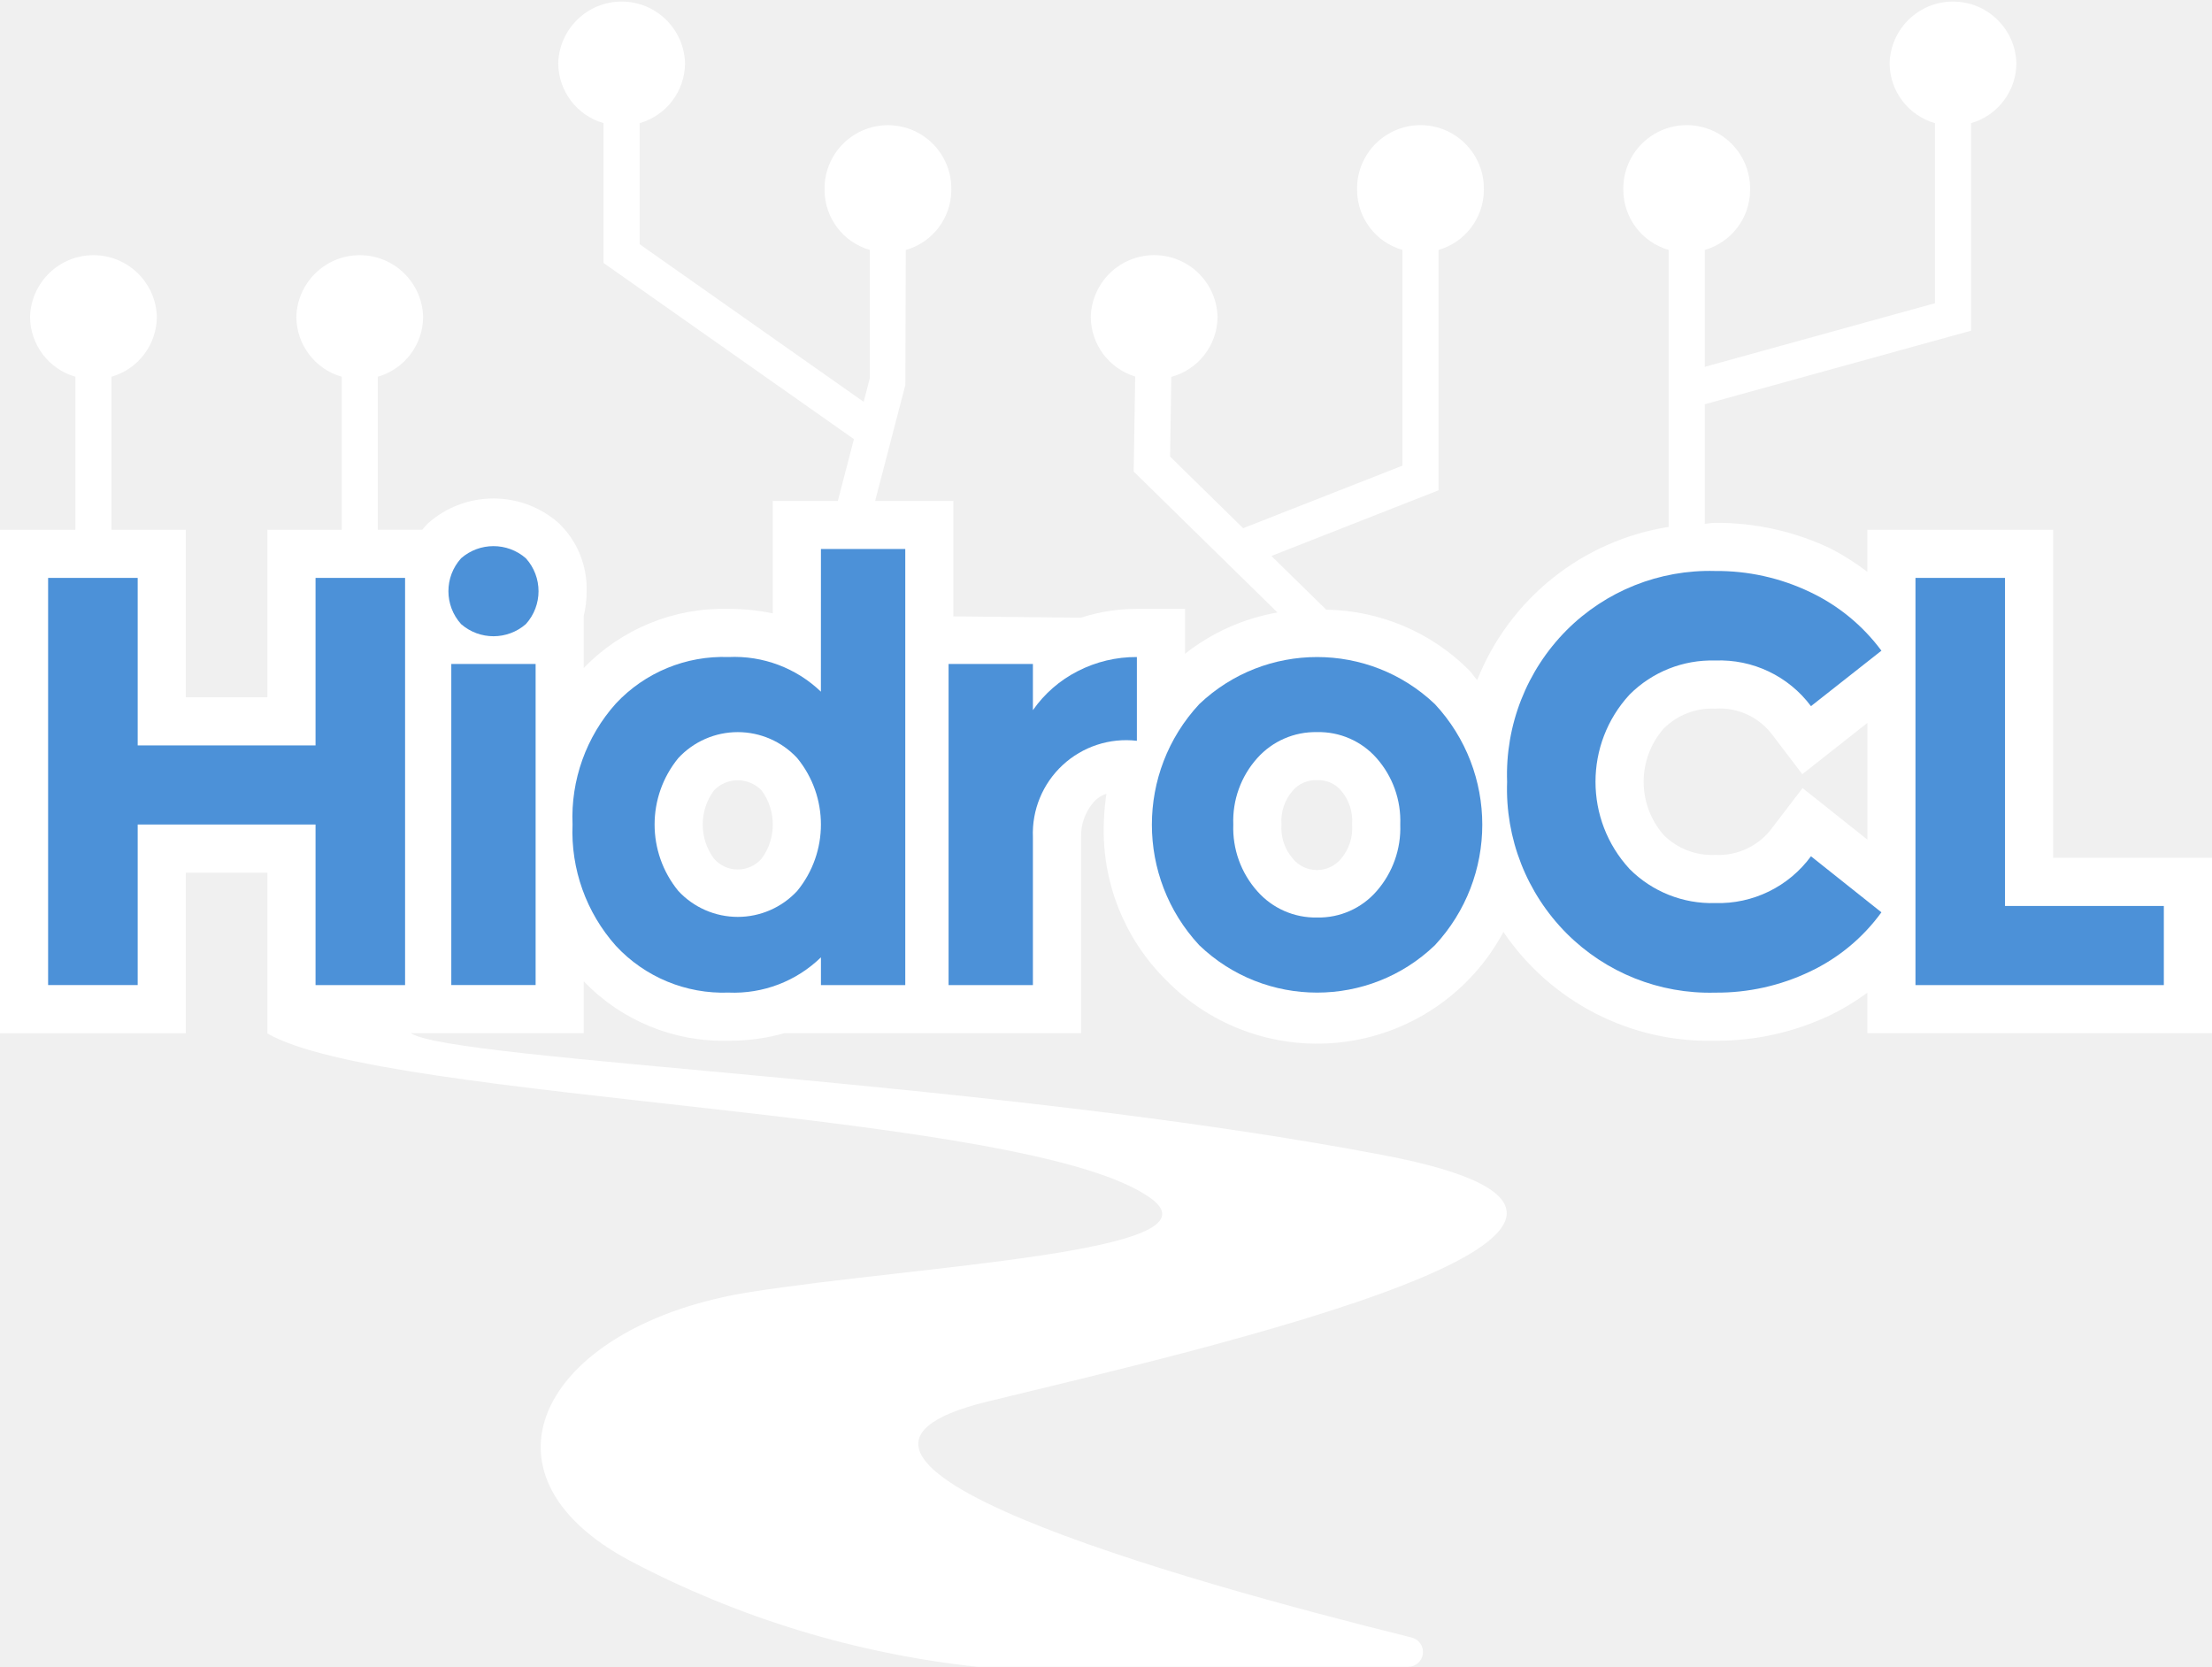
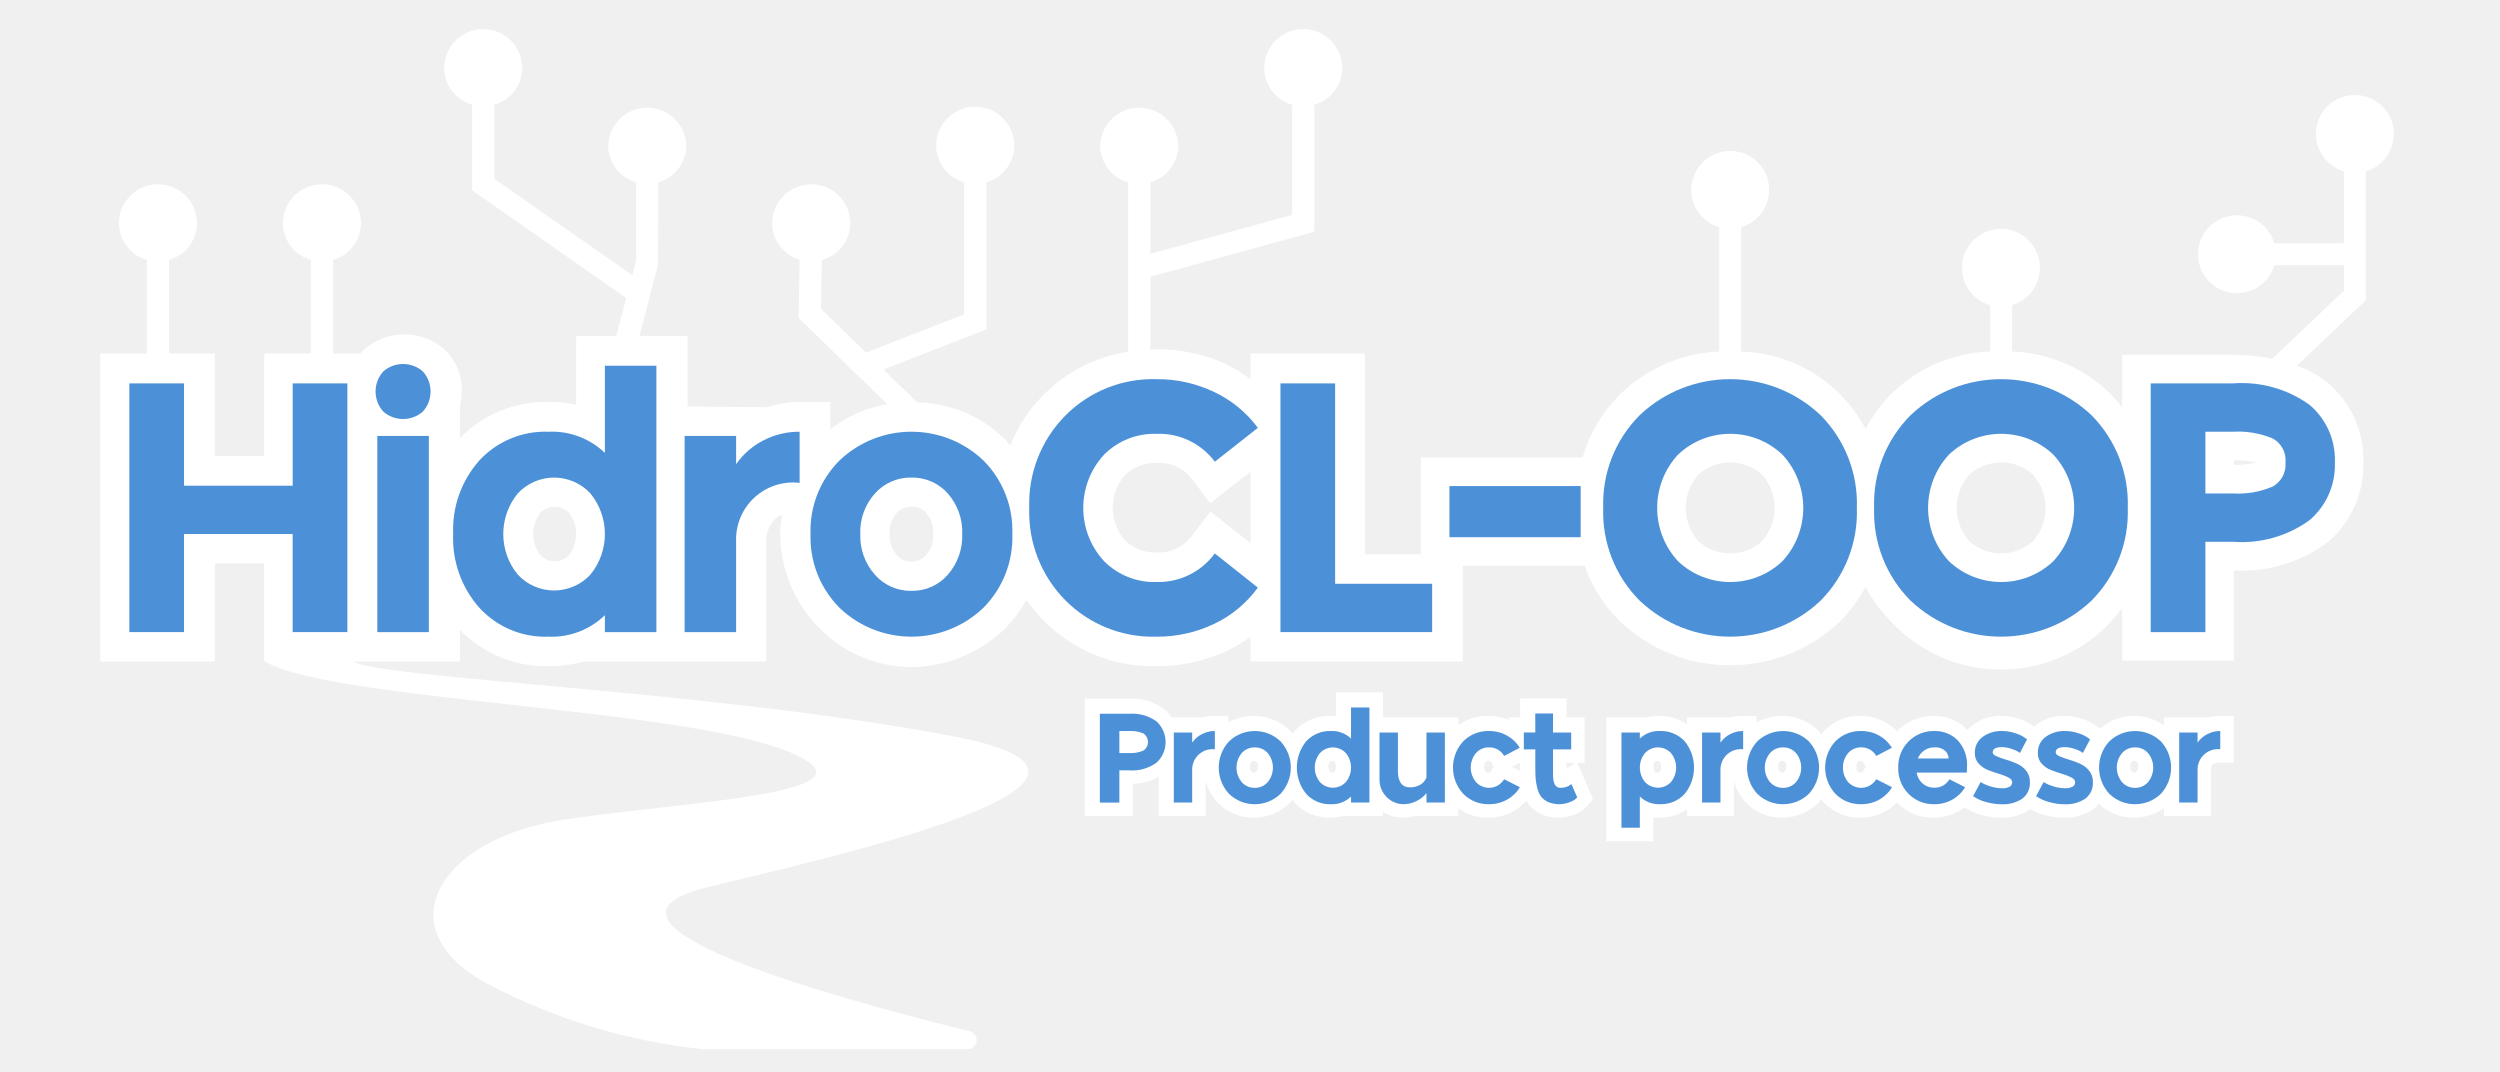
- <svg xmlns="http://www.w3.org/2000/svg" id="Capa_2" data-name="Capa 2" viewBox="0 0 54.036 40.717">
+ <svg xmlns="http://www.w3.org/2000/svg" viewBox="0 0 99.213 42.52">
  <defs>
    <style>.cls-1{fill:#fff;}.cls-2{fill:#4c91d8;}</style>
  </defs>
-   <path class="cls-1" d="M51.484,28.943V20.929H46.945v1.029a6.001,6.001,0,0,0-.888-.566,6.452,6.452,0,0,0-2.833-.632c-.087,0-.165.019-.25.022V17.863l6.505-1.797V10.996a1.529,1.529,0,0,0,1.107-1.46,1.549,1.549,0,0,0-3.097,0,1.529,1.529,0,0,0,1.108,1.46v4.399l-5.623,1.554V14.093a1.53,1.53,0,0,0,1.107-1.46,1.549,1.549,0,1,0-3.097,0,1.53,1.53,0,0,0,1.108,1.46v6.766a6.053,6.053,0,0,0-4.678,3.742c-.072-.081-.127-.171-.204-.248a5.038,5.038,0,0,0-3.484-1.472L32.387,21.569l4.083-1.604V14.093a1.53,1.53,0,0,0,1.107-1.46,1.549,1.549,0,1,0-3.097,0,1.53,1.53,0,0,0,1.108,1.46v5.27l-3.891,1.528-1.785-1.75.03-1.947a1.528,1.528,0,0,0,1.13-1.464,1.549,1.549,0,0,0-3.097,0A1.531,1.531,0,0,0,29.06,17.186l-.037,2.321,3.513,3.443a5.021,5.021,0,0,0-2.259,1.009V22.862H29.101a4.348,4.348,0,0,0-1.364.215l-3.119-.032V20.224H22.707l.738-2.832.01-3.297a1.529,1.529,0,0,0,1.113-1.461,1.549,1.549,0,1,0-3.097,0,1.53,1.53,0,0,0,1.107,1.46v3.13l-.151.58-5.472-3.85V10.996a1.53,1.53,0,0,0,1.108-1.46,1.549,1.549,0,0,0-3.097,0,1.529,1.529,0,0,0,1.107,1.46V14.412l6.116,4.303-.393,1.509H20.207v2.748a5.148,5.148,0,0,0-1.082-.11,4.736,4.736,0,0,0-3.537,1.445V23.037a2.525,2.525,0,0,0,.071-.608,2.216,2.216,0,0,0-.676-1.657,2.41,2.41,0,0,0-3.202.002c-.045.043-.091.102-.137.154h-1.086V17.191a1.53,1.53,0,0,0,1.107-1.46,1.549,1.549,0,0,0-3.097,0,1.53,1.53,0,0,0,1.108,1.46V20.929H7.861V25.021H5.868V20.929H4.052V17.191a1.53,1.53,0,0,0,1.108-1.46,1.549,1.549,0,0,0-3.097,0A1.53,1.53,0,0,0,3.17,17.191v3.739H1.329V33.228H5.868V29.305H7.861v3.922H7.852c2.846,1.688,18.712,1.864,21.615,4.052,1.722,1.297-5.742,1.629-9.817,2.272-4.966.784-7.039,4.394-2.906,6.577A23.557,23.557,0,0,0,25.191,48.703c.013.001.027.002.041.002H35.724a.363.363,0,0,0,.092-.715c-5.75-1.424-16.127-4.359-10.368-5.764,5.203-1.269,18.668-4.309,9.66-6.023-9.655-1.837-22.696-2.295-23.743-2.976h4.224V31.96A4.724,4.724,0,0,0,19.125,33.411a4.881,4.881,0,0,0,1.362-.184h7.25V28.441a1.267,1.267,0,0,1,.326-.88.73.73,0,0,1,.294-.184,6.075,6.075,0,0,0-.065.752,5.141,5.141,0,0,0,1.502,3.78A5.16,5.16,0,0,0,38.055,30.754a6.062,6.062,0,0,0,5.17,2.657,6.441,6.441,0,0,0,2.83-.632,5.933,5.933,0,0,0,.89-.54v.988h8.419V28.943Zm-31.549.017a.771.771,0,0,1-1.169-.001,1.405,1.405,0,0,1,.001-1.66.805.805,0,0,1,1.168,0,1.404,1.404,0,0,1,0,1.662Zm14.148.011a.762.762,0,0,1-1.171-.007,1.137,1.137,0,0,1-.278-.836,1.118,1.118,0,0,1,.274-.826.733.733,0,0,1,.596-.255.713.713,0,0,1,.583.251,1.131,1.131,0,0,1,.272.83A1.154,1.154,0,0,1,34.083,28.972Zm12.863-.473-1.583-1.259-.728.952a1.628,1.628,0,0,1-1.409.681,1.666,1.666,0,0,1-1.257-.488,1.973,1.973,0,0,1-.001-2.597,1.671,1.671,0,0,1,1.258-.489,1.61,1.61,0,0,1,1.407.651l.723.951,1.59-1.252Z" transform="translate(-1.3286 -7.98794)" />
-   <path class="cls-2" d="M2.504,22.105H4.692v4.092h4.345V22.105h2.187v9.947H9.037V28.129h-4.345v3.922H2.504Z" transform="translate(-1.3286 -7.98794)" />
-   <path class="cls-2" d="M12.593,21.625a1.203,1.203,0,0,1,1.581,0,1.198,1.198,0,0,1,0,1.609,1.203,1.203,0,0,1-1.581,0,1.198,1.198,0,0,1,0-1.609Zm-.24,2.582h2.06v7.844h-2.06Z" transform="translate(-1.3286 -7.98794)" />
-   <path class="cls-2" d="M21.383,21.399h2.06V32.052h-2.06V31.374a3.052,3.052,0,0,1-2.257.861A3.578,3.578,0,0,1,16.374,31.093a4.192,4.192,0,0,1-1.059-2.964,4.165,4.165,0,0,1,1.059-2.956A3.589,3.589,0,0,1,19.125,24.038a3.05,3.05,0,0,1,2.257.846Zm-.579,5.108a1.98,1.98,0,0,0-2.906,0,2.563,2.563,0,0,0,0,3.244,1.98,1.98,0,0,0,2.906,0,2.563,2.563,0,0,0,0-3.244Z" transform="translate(-1.3286 -7.98794)" />
-   <path class="cls-2" d="M29.101,24.038v2.046a2.279,2.279,0,0,0-2.54,2.357v3.611h-2.06V24.207h2.06V25.336a2.982,2.982,0,0,1,1.093-.952A3.112,3.112,0,0,1,29.101,24.038Z" transform="translate(-1.3286 -7.98794)" />
-   <path class="cls-2" d="M30.625,25.188a4.177,4.177,0,0,1,5.756,0,4.325,4.325,0,0,1,0,5.89,4.157,4.157,0,0,1-5.756,0,4.325,4.325,0,0,1,0-5.89Zm4.331,1.319a1.88,1.88,0,0,0-1.453-.635,1.904,1.904,0,0,0-1.461.635,2.298,2.298,0,0,0-.586,1.622,2.322,2.322,0,0,0,.586,1.629,1.895,1.895,0,0,0,1.461.643,1.872,1.872,0,0,0,1.453-.643,2.338,2.338,0,0,0,.579-1.629A2.315,2.315,0,0,0,34.956,26.507Z" transform="translate(-1.3286 -7.98794)" />
-   <path class="cls-2" d="M43.225,21.936a5.258,5.258,0,0,1,2.321.515,4.635,4.635,0,0,1,1.743,1.432l-1.721,1.355a2.779,2.779,0,0,0-2.342-1.115,2.836,2.836,0,0,0-2.089.832,3.142,3.142,0,0,0,0,4.261,2.832,2.832,0,0,0,2.089.832,2.798,2.798,0,0,0,2.342-1.143l1.721,1.369a4.564,4.564,0,0,1-1.743,1.446,5.259,5.259,0,0,1-2.321.516,4.932,4.932,0,0,1-3.626-1.447,4.998,4.998,0,0,1-1.454-3.703,5.002,5.002,0,0,1,1.454-3.704A4.934,4.934,0,0,1,43.225,21.936Z" transform="translate(-1.3286 -7.98794)" />
-   <path class="cls-2" d="M48.121,22.105h2.187v8.014h3.88v1.933H48.121Z" transform="translate(-1.3286 -7.98794)" />
+   <g id="Capa_6" data-name="Capa 6">
+     <path class="cls-1" d="M54.167,21.995V14.029H49.625v1.022a6.009,6.009,0,0,0-.888-.562,6.491,6.491,0,0,0-2.834-.628c-.087,0-.165.019-.25.022V10.982l6.508-1.786V4.156a1.522,1.522,0,0,0,1.108-1.451,1.549,1.549,0,0,0-3.099,0A1.522,1.522,0,0,0,51.279,4.156V8.528l-5.626,1.544V7.235A1.522,1.522,0,0,0,46.76,5.784a1.55,1.55,0,0,0-3.099,0,1.522,1.522,0,0,0,1.109,1.451v6.725a5.981,5.981,0,0,0-3.325,1.678,5.886,5.886,0,0,0-1.356,2.042c-.072-.08-.127-.17-.205-.246A5.057,5.057,0,0,0,36.4,15.97l-1.34-1.305,4.085-1.594V7.235A1.522,1.522,0,0,0,40.252,5.784a1.549,1.549,0,0,0-3.099,0A1.522,1.522,0,0,0,38.262,7.235v5.239l-3.893,1.519L32.583,12.253l.03-1.935a1.521,1.521,0,0,0,1.13-1.455,1.549,1.549,0,0,0-3.099,0,1.523,1.523,0,0,0,1.086,1.446L31.694,12.616l3.515,3.422a5.039,5.039,0,0,0-2.26,1.003V15.95H31.772a4.377,4.377,0,0,0-1.365.214L27.287,16.132V13.328H25.374l.738-2.815.01-3.277A1.522,1.522,0,0,0,27.235,5.784a1.55,1.55,0,0,0-3.099,0,1.522,1.522,0,0,0,1.108,1.451V10.346l-.151.576L19.618,7.096V4.156a1.522,1.522,0,0,0,1.109-1.451,1.549,1.549,0,0,0-3.099,0A1.522,1.522,0,0,0,18.736,4.156V7.551l6.119,4.277-.394,1.5H22.873v2.732a5.183,5.183,0,0,0-1.082-.109,4.754,4.754,0,0,0-3.538,1.436V16.124a2.494,2.494,0,0,0,.071-.604,2.196,2.196,0,0,0-.677-1.647,2.423,2.423,0,0,0-3.204.002c-.045.043-.091.101-.137.153H13.219V10.313a1.522,1.522,0,0,0,1.108-1.451,1.549,1.549,0,0,0-3.099,0,1.522,1.522,0,0,0,1.109,1.451V14.029H10.521v4.067H8.526V14.029H6.71V10.313A1.522,1.522,0,0,0,7.819,8.862a1.549,1.549,0,0,0-3.099,0,1.522,1.522,0,0,0,1.108,1.451V14.029H3.985V26.253H8.526V22.354H10.521v3.899H10.512c2.847,1.678,18.722,1.852,21.627,4.027,1.722,1.29-5.745,1.619-9.822,2.258-4.969.779-7.043,4.367-2.908,6.537a23.684,23.684,0,0,0,8.451,2.559c.013.001.027.002.041.002H38.398a.361.361,0,0,0,.092-.711C32.737,39.511,22.354,36.594,28.117,35.197c5.206-1.262,18.678-4.282,9.665-5.986C28.122,27.384,15.074,26.93,14.026,26.253h4.227v-1.26a4.742,4.742,0,0,0,3.538,1.443,4.913,4.913,0,0,0,1.363-.183h7.254V21.495a1.255,1.255,0,0,1,.326-.874.731.731,0,0,1,.294-.183,6,6,0,0,0-.065.748,5.257,5.257,0,0,0,8.925,3.758,4.99,4.99,0,0,0,.843-1.149,6.067,6.067,0,0,0,5.173,2.641,6.48,6.48,0,0,0,2.832-.628,5.944,5.944,0,0,0,.89-.537v.982h8.423V21.995Zm-31.566.017a.775.775,0,0,1-1.17-.001,1.389,1.389,0,0,1,.001-1.65.809.809,0,0,1,1.168,0,1.388,1.388,0,0,1,0,1.651Zm14.155.011a.765.765,0,0,1-1.172-.007,1.126,1.126,0,0,1-.278-.831,1.107,1.107,0,0,1,.275-.821.736.736,0,0,1,.596-.254.715.715,0,0,1,.584.249,1.12,1.12,0,0,1,.272.825A1.142,1.142,0,0,1,36.756,22.023Zm12.87-.47L48.041,20.301l-.728.946a1.632,1.632,0,0,1-1.41.677,1.673,1.673,0,0,1-1.258-.485,1.951,1.951,0,0,1-.001-2.581,1.678,1.678,0,0,1,1.259-.486,1.615,1.615,0,0,1,1.407.647l.724.946,1.591-1.244Z" />
+     <path class="cls-1" d="M95.001,5.324a1.546,1.546,0,1,0-1.981,1.476V9.655H90.258a1.546,1.546,0,1,0,0,.87h2.761v1.014l-2.843,2.697a8.178,8.178,0,0,0-1.564-.156H84.218v2.099a6.009,6.009,0,0,0-.409-.5,5.925,5.925,0,0,0-3.959-1.729V12.109a1.546,1.546,0,1,0-.869.004v1.838A5.786,5.786,0,0,0,74.034,17.02a5.761,5.761,0,0,0-4.937-3.068V9.019a1.546,1.546,0,1,0-.869-0v4.933a5.945,5.945,0,0,0-3.963,1.727,5.832,5.832,0,0,0-1.464,2.477h-6.415v3.878H54.118V14.081h-4.438v1.076a5.963,5.963,0,0,0-.998-.62,6.371,6.371,0,0,0-2.797-.624,6.01,6.01,0,0,0-4.397,1.766,5.844,5.844,0,0,0-1.37,2.146c-.099-.118-.182-.244-.293-.355a5.243,5.243,0,0,0-6.959-.288v-1.183H31.733a4.261,4.261,0,0,0-1.386.227v-.059H27.183V13.381H22.871v2.735a5.025,5.025,0,0,0-1.106-.117A4.664,4.664,0,0,0,18.206,17.487c-.02.022-.033.048-.053.07V16.167h-.009a2.472,2.472,0,0,0,.078-.63,2.168,2.168,0,0,0-.66-1.62,2.325,2.325,0,0,0-3.134.002c-.047.045-.095.106-.143.162H10.481v4.06h-2.044V14.081H3.999V26.219h4.438v-3.892h2.044v3.892h7.672V24.836c.019.021.031.046.05.066a4.653,4.653,0,0,0,3.562,1.498A4.791,4.791,0,0,0,23.11,26.219h7.237V21.501a1.292,1.292,0,0,1,.33-.894.851.851,0,0,1,.428-.238,6.003,6.003,0,0,0-.072.823,5.076,5.076,0,0,0,1.48,3.728,5.088,5.088,0,0,0,8.196-1.236,6.068,6.068,0,0,0,5.177,2.716,6.372,6.372,0,0,0,2.798-.624,5.853,5.853,0,0,0,.997-.622v1.064h8.287V22.453h4.917a5.84,5.84,0,0,0,1.38,2.183,6.354,6.354,0,0,0,8.791-.002,5.901,5.901,0,0,0,.977-1.34,5.903,5.903,0,0,0,.983,1.342,5.954,5.954,0,0,0,9.2-.502v2.085h4.438v-3.584a5.64,5.64,0,0,0,3.743-1.136,4.022,4.022,0,0,0,1.395-3.148,3.998,3.998,0,0,0-1.399-3.145,4.219,4.219,0,0,0-1.241-.696l2.736-2.597V6.8A1.541,1.541,0,0,0,95.001,5.324ZM22.593,22.039a.832.832,0,0,1-1.208,0,1.425,1.425,0,0,1,0-1.692.832.832,0,0,1,1.208,0,1.426,1.426,0,0,1,0,1.692Zm14.177.012a.729.729,0,0,1-.6.262.745.745,0,0,1-.61-.268,1.157,1.157,0,0,1-.285-.852,1.139,1.139,0,0,1,.281-.842.765.765,0,0,1,.614-.264.738.738,0,0,1,.604.26,1.155,1.155,0,0,1,.278.846A1.176,1.176,0,0,1,36.77,22.051Zm11.242-1.694-.702.916a1.647,1.647,0,0,1-1.424.689,1.683,1.683,0,0,1-1.27-.494,1.988,1.988,0,0,1,.001-2.625,1.679,1.679,0,0,1,1.269-.494,1.624,1.624,0,0,1,1.421.658l.698.919,1.676-1.319v3.075Zm21.922,1.112a1.879,1.879,0,0,1-2.54,0,1.988,1.988,0,0,1,.001-2.625,1.879,1.879,0,0,1,2.539 0,1.989,1.989,0,0,1,0,2.624Zm10.752,0a1.879,1.879,0,0,1-2.54,0,1.988,1.988,0,0,1,.001-2.625,1.879,1.879,0,0,1,2.539 0,1.989,1.989,0,0,1,0,2.624Zm7.97-3.02v-.183a3.483,3.483,0,0,1,.875.09A3.333,3.333,0,0,1,88.655,18.449Z" />
+     <path class="cls-2" d="M85.352,15.215h3.262a4.607,4.607,0,0,1,3.045.854,2.849,2.849,0,0,1,1.001,2.282,2.871,2.871,0,0,1-1.001,2.289,4.579,4.579,0,0,1-3.045.861h-1.092v3.584H85.352Zm2.17,1.918v2.45h1.092a3.478,3.478,0,0,0,1.575-.273.993.993,0,0,0,.511-.959.978.978,0,0,0-.511-.952,3.561,3.561,0,0,0-1.575-.266Z" />
+     <path class="cls-2" d="M75.817,16.482a5.22,5.22,0,0,1,7.189,0,4.978,4.978,0,0,1,1.435,3.675,4.979,4.979,0,0,1-1.435,3.675,5.221,5.221,0,0,1-7.189,0,4.966,4.966,0,0,1-1.442-3.675A4.965,4.965,0,0,1,75.817,16.482Zm5.67,1.561a3.011,3.011,0,0,0-4.144,0,3.117,3.117,0,0,0,0,4.228,3.011,3.011,0,0,0,4.144,0,3.117,3.117,0,0,0,0-4.228Z" />
+     <path class="cls-2" d="M65.066,16.482a5.22,5.22,0,0,1,7.189,0,4.978,4.978,0,0,1,1.435,3.675,4.979,4.979,0,0,1-1.435,3.675,5.221,5.221,0,0,1-7.189,0,4.966,4.966,0,0,1-1.442-3.675A4.965,4.965,0,0,1,65.066,16.482Zm5.67,1.561a3.011,3.011,0,0,0-4.144,0,3.117,3.117,0,0,0,0,4.228,3.011,3.011,0,0,0,4.144,0,3.117,3.117,0,0,0,0-4.228Z" />
+     <path class="cls-2" d="M57.521,19.289h5.208V21.319h-5.208Z" />
+     <path class="cls-2" d="M50.815,15.215h2.17v7.952h3.85v1.918H50.815Z" />
+     <path class="cls-2" d="M45.886,15.047a5.222,5.222,0,0,1,2.304.511,4.608,4.608,0,0,1,1.729,1.421l-1.708,1.344a2.757,2.757,0,0,0-2.324-1.106,2.808,2.808,0,0,0-2.071.826,3.117,3.117,0,0,0,0,4.228,2.808,2.808,0,0,0,2.071.826A2.779,2.779,0,0,0,48.21,21.963l1.708,1.357A4.554,4.554,0,0,1,48.19,24.756a5.222,5.222,0,0,1-2.304.511,4.895,4.895,0,0,1-3.598-1.435,4.966,4.966,0,0,1-1.442-3.675,4.965,4.965,0,0,1,1.442-3.675A4.894,4.894,0,0,1,45.886,15.047Z" />
+     <path class="cls-2" d="M33.315,18.274a4.144,4.144,0,0,1,5.712,0,3.939,3.939,0,0,1,1.148,2.919,3.964,3.964,0,0,1-1.148,2.926,4.128,4.128,0,0,1-5.712,0A3.964,3.964,0,0,1,32.166,21.193,3.939,3.939,0,0,1,33.315,18.274Zm4.298,1.309A1.869,1.869,0,0,0,36.17,18.953a1.888,1.888,0,0,0-1.448.63,2.28,2.28,0,0,0-.581,1.61,2.306,2.306,0,0,0,.581,1.617,1.878,1.878,0,0,0,1.448.637,1.859,1.859,0,0,0,1.442-.637,2.324,2.324,0,0,0,.574-1.617A2.297,2.297,0,0,0,37.612,19.583Z" />
+     <path class="cls-2" d="M31.733,17.133v2.03A2.259,2.259,0,0,0,29.213,21.501v3.584H27.169V17.301h2.044V18.421a2.95,2.95,0,0,1,1.085-.945A3.087,3.087,0,0,1,31.733,17.133Z" />
+     <path class="cls-2" d="M24.005,14.515h2.044V25.085H24.005v-.672a3.029,3.029,0,0,1-2.24.854A3.547,3.547,0,0,1,19.035,24.133,4.156,4.156,0,0,1,17.984,21.193a4.13,4.13,0,0,1,1.051-2.933A3.559,3.559,0,0,1,21.765,17.133a3.028,3.028,0,0,1,2.24.84Zm-.574,5.068a1.965,1.965,0,0,0-2.884,0,2.544,2.544,0,0,0,0,3.22,1.965,1.965,0,0,0,2.884,0,2.544,2.544,0,0,0,0-3.22Z" />
+     <path class="cls-2" d="M15.212,14.739a1.193,1.193,0,0,1,1.568,0,1.189,1.189,0,0,1,0,1.596,1.193,1.193,0,0,1-1.568,0,1.189,1.189,0,0,1,0-1.596Zm-.238,2.562h2.045V25.085H14.974Z" />
+     <path class="cls-2" d="M5.133,15.215H7.303V19.275h4.312V15.215h2.17V25.085H11.614V21.193H7.303V25.085H5.133Z" />
+     <path class="cls-1" d="M43.048,32.385V27.726h1.732a2.187,2.187,0,0,1,1.455.44,1.677,1.677,0,0,1,.002,2.494,2.064,2.064,0,0,1-1.28.44V32.385Z" />
+     <path class="cls-1" d="M45.983,32.385V28.471h1.744a1.702,1.702,0,0,1,.453-.061h.567v1.859h-.567a.405.405,0,0,0-.255.055.302.302,0,0,0-.078.214V32.385Z" />
+     <path class="cls-1" d="M49.765,32.45a1.944,1.944,0,0,1-1.422-.576,2.102,2.102,0,0,1,0-2.89,1.945,1.945,0,0,1,1.422-.574,2.02,2.02,0,1,1,0,4.04Zm0-2.255a.11.11,0,0,0-.101.042.243.243,0,0,0-.057.19.254.254,0,0,0,.058.194.109.109,0,0,0,.1.043.099.099,0,0,0,.093-.039.26.26,0,0,0,.06-.198.249.249,0,0,0-.058-.193A.102.102,0,0,0,49.765,30.195Z" />
+     <path class="cls-1" d="M52.784,32.45a1.838,1.838,0,0,1-1.391-.588,2.217,2.217,0,0,1,.001-2.869,1.852,1.852,0,0,1,1.39-.583,2.238,2.238,0,0,1,.232.013v-.947h1.865V32.385H53.284A1.885,1.885,0,0,1,52.784,32.45Zm.08-2.255a.102.102,0,0,0-.095.039.353.353,0,0,0,0,.387.101.101,0,0,0,.095.039.106.106,0,0,0,.097-.04.255.255,0,0,0,.056-.192.249.249,0,0,0-.058-.193A.102.102,0,0,0,52.864,30.195Z" />
+     <path class="cls-1" d="M55.675,32.45a1.514,1.514,0,0,1-1.062-.436,1.548,1.548,0,0,1-.465-1.147V28.471h1.864v0h1.865V32.385H56.131A1.661,1.661,0,0,1,55.675,32.45Z" />
+     <path class="cls-1" d="M59.06,32.45a1.944,1.944,0,0,1-1.422-.576,2.102,2.102,0,0,1,0-2.89,1.945,1.945,0,0,1,1.422-.574,2.007,2.007,0,0,1,.985.249,1.932,1.932,0,0,1,.718.688l.316.517-1.079.566,1.084.547-.313.523a1.926,1.926,0,0,1-.72.697A1.995,1.995,0,0,1,59.06,32.45Zm0-2.255a.11.11,0,0,0-.101.042.243.243,0,0,0-.057.19.254.254,0,0,0,.058.194.109.109,0,0,0,.1.043c.056,0,.077-.005.117-.07l.102-.164-.102-.165C59.137,30.2,59.115,30.195,59.06,30.195Z" />
+     <path class="cls-1" d="M61.85,32.45a1.608,1.608,0,0,1-.677-.138,1.297,1.297,0,0,1-.495-.382,1.521,1.521,0,0,1-.251-.534,2.742,2.742,0,0,1-.085-.489c-.009-.133-.015-.292-.015-.479v-.152h-.455V28.471h.455V27.715h1.84v.756h.721v1.805h-.29l.619,1.427-.217.267a1.142,1.142,0,0,1-.147.148,1.396,1.396,0,0,1-.392.216A1.607,1.607,0,0,1,61.85,32.45Zm.317-1.942.339-.232h-.339Z" />
+     <path class="cls-1" d="M63.748,33.385V28.471h1.604a1.949,1.949,0,0,1,.493-.061,1.849,1.849,0,0,1,1.39.583,2.216,2.216,0,0,1,.002,2.87,1.841,1.841,0,0,1-1.392.587,2.008,2.008,0,0,1-.232-.014v.948Zm2.017-3.189a.101.101,0,0,0-.095.039.353.353,0,0,0,0,.387.101.101,0,0,0,.095.039.106.106,0,0,0,.098-.04.255.255,0,0,0,.056-.192.249.249,0,0,0-.058-.193A.101.101,0,0,0,65.765,30.195Z" />
+     <path class="cls-1" d="M66.947,32.385V28.471h1.744a1.702,1.702,0,0,1,.453-.061H69.712v1.859h-.567a.405.405,0,0,0-.255.055.302.302,0,0,0-.078.214V32.385Z" />
+     <path class="cls-1" d="M70.73,32.45a1.944,1.944,0,0,1-1.422-.576,2.102,2.102,0,0,1,0-2.89,1.945,1.945,0,0,1,1.422-.574,2.02,2.02,0,1,1,0,4.04Zm0-2.255a.11.11,0,0,0-.101.042.243.243,0,0,0-.057.19.254.254,0,0,0,.058.194.109.109,0,0,0,.1.043.099.099,0,0,0,.093-.039.26.26,0,0,0,.06-.198.249.249,0,0,0-.058-.193A.102.102,0,0,0,70.73,30.195Z" />
+     <path class="cls-1" d="M73.829,32.45a1.944,1.944,0,0,1-1.422-.576,2.102,2.102,0,0,1,0-2.89,1.945,1.945,0,0,1,1.422-.574,2.007,2.007,0,0,1,.985.249,1.932,1.932,0,0,1,.718.688l.316.517-1.079.566,1.084.547-.313.523a1.926,1.926,0,0,1-.72.697A1.995,1.995,0,0,1,73.829,32.45Zm0-2.255a.11.11,0,0,0-.101.042.243.243,0,0,0-.057.19.254.254,0,0,0,.058.194.109.109,0,0,0,.1.043c.056,0,.077-.005.117-.07l.102-.164-.102-.165C73.906,30.2,73.885,30.195,73.829,30.195Z" />
+     <path class="cls-1" d="M76.73,32.45a1.941,1.941,0,0,1-1.422-.577,2.021,2.021,0,0,1,1.432-3.463,1.815,1.815,0,0,1,1.314.529,1.966,1.966,0,0,1,.543,1.458,2.529,2.529,0,0,1-.015.302l-.022.179.194.099-.313.523a1.926,1.926,0,0,1-.72.697A1.995,1.995,0,0,1,76.73,32.45Z" />
+     <path class="cls-1" d="M79.395,32.45a2.711,2.711,0,0,1-.735-.102,2.186,2.186,0,0,1-.561-.226l-.581-.358.58-1.082-.026-.029a1.172,1.172,0,0,1-.3-.796,1.317,1.317,0,0,1,.549-1.107,1.803,1.803,0,0,1,1.089-.34,2.228,2.228,0,0,1,.701.112,1.801,1.801,0,0,1,.526.25l.513.356-.48.909a1.793,1.793,0,0,1,.139.146,1.258,1.258,0,0,1,.284.813,1.328,1.328,0,0,1-.525,1.116A1.915,1.915,0,0,1,79.395,32.45Z" />
+     <path class="cls-1" d="M81.895,32.45a2.711,2.711,0,0,1-.735-.102,2.186,2.186,0,0,1-.561-.226l-.581-.358.58-1.082-.026-.029a1.172,1.172,0,0,1-.3-.796,1.317,1.317,0,0,1,.549-1.107,1.803,1.803,0,0,1,1.089-.34,2.228,2.228,0,0,1,.701.112,1.801,1.801,0,0,1,.526.25l.513.356-.48.909a1.793,1.793,0,0,1,.139.146,1.258,1.258,0,0,1,.284.813,1.328,1.328,0,0,1-.525,1.116A1.915,1.915,0,0,1,81.895,32.45Z" />
+     <path class="cls-1" d="M84.699,32.45a1.944,1.944,0,0,1-1.422-.576,2.102,2.102,0,0,1,0-2.89,1.945,1.945,0,0,1,1.422-.574,2.02,2.02,0,1,1,0,4.04Zm0-2.255a.11.11,0,0,0-.101.042.243.243,0,0,0-.057.19.254.254,0,0,0,.058.194.109.109,0,0,0,.1.043.099.099,0,0,0,.093-.039.26.26,0,0,0,.06-.198.249.249,0,0,0-.058-.193A.102.102,0,0,0,84.699,30.195Z" />
+     <path class="cls-1" d="M85.882,32.385V28.471h1.744a1.702,1.702,0,0,1,.453-.061h.567v1.859H88.079a.405.405,0,0,0-.255.055.302.302,0,0,0-.078.214V32.385Z" />
+     <path class="cls-2" d="M43.648,28.326h1.165a1.644,1.644,0,0,1,1.087.305,1.111,1.111,0,0,1,0,1.633,1.633,1.633,0,0,1-1.087.308H44.422v1.279h-.774Zm.774.685v.875h.391a1.238,1.238,0,0,0,.562-.098.411.411,0,0,0,0-.683,1.286,1.286,0,0,0-.562-.095Z" />
+     <path class="cls-2" d="M48.212,29.01V29.735a.808.808,0,0,0-.9.836v1.279h-.729V29.071h.729v.399a1.043,1.043,0,0,1,.388-.337A1.097,1.097,0,0,1,48.212,29.01Z" />
+     <path class="cls-2" d="M48.776,29.418a1.481,1.481,0,0,1,2.04,0,1.534,1.534,0,0,1,0,2.088,1.473,1.473,0,0,1-2.04,0,1.536,1.536,0,0,1,0-2.088Zm1.535.468a.664.664,0,0,0-.515-.225.673.673,0,0,0-.518.225.905.905,0,0,0,0,1.152.669.669,0,0,0,.518.228.661.661,0,0,0,.515-.228.912.912,0,0,0,0-1.152Z" />
+     <path class="cls-2" d="M53.616,28.076h.73v3.774h-.73V31.61a1.078,1.078,0,0,1-.8.306,1.265,1.265,0,0,1-.975-.405,1.654,1.654,0,0,1,0-2.098,1.273,1.273,0,0,1,.975-.402,1.081,1.081,0,0,1,.8.3Zm-.205,1.81a.702.702,0,0,0-1.029,0,.909.909,0,0,0,0,1.15.702.702,0,0,0,1.029,0,.909.909,0,0,0,0-1.15Z" />
+     <path class="cls-2" d="M54.747,29.071h.729v1.52q0,.655.48.655a.783.783,0,0,0,.407-.103.581.581,0,0,0,.247-.283V29.071h.73v2.779h-.73v-.375a1.102,1.102,0,0,1-.41.322,1.142,1.142,0,0,1-.494.118.939.939,0,0,1-.67-.277.974.974,0,0,1-.29-.738v-1.829Z" />
+     <path class="cls-2" d="M59.692,30.925l.625.315a1.353,1.353,0,0,1-.51.494,1.429,1.429,0,0,1-.715.181,1.385,1.385,0,0,1-1.021-.41,1.536,1.536,0,0,1,0-2.088,1.39,1.39,0,0,1,1.021-.407,1.44,1.44,0,0,1,.71.178,1.364,1.364,0,0,1,.51.487l-.62.325a.666.666,0,0,0-.6-.34.673.673,0,0,0-.518.225.905.905,0,0,0,0,1.152.7.7,0,0,0,1.117-.112Z" />
+     <path class="cls-2" d="M60.927,28.315h.705v.756h.721v.67h-.721v.979a1.682,1.682,0,0,0,.011.2.715.715,0,0,0,.04.17.251.251,0,0,0,.095.13.279.279,0,0,0,.165.045.665.665,0,0,0,.22-.037A.467.467,0,0,0,62.313,31.15l.05-.034.23.529a.639.639,0,0,1-.077.075.994.994,0,0,1-.235.12,1.134,1.134,0,0,1-.837-.01.731.731,0,0,1-.283-.213.961.961,0,0,1-.152-.335,2.158,2.158,0,0,1-.067-.385c-.008-.118-.013-.265-.013-.438v-.72h-.455v-.67h.455Z" />
+     <path class="cls-2" d="M65.877,29.01a1.275,1.275,0,0,1,.976.402,1.654,1.654,0,0,1,0,2.098,1.267,1.267,0,0,1-.976.405,1.078,1.078,0,0,1-.8-.306v1.24h-.729V29.071h.729v.239A1.081,1.081,0,0,1,65.877,29.01Zm.436.875a.703.703,0,0,0-1.03,0,.909.909,0,0,0,0,1.15.703.703,0,0,0,1.03,0,.909.909,0,0,0,0-1.15Z" />
+     <path class="cls-2" d="M69.177,29.01V29.735a.808.808,0,0,0-.9.836v1.279H67.547V29.071h.73v.399a1.043,1.043,0,0,1,.388-.337A1.097,1.097,0,0,1,69.177,29.01Z" />
+     <path class="cls-2" d="M69.741,29.418a1.481,1.481,0,0,1,2.04,0,1.534,1.534,0,0,1,0,2.088,1.473,1.473,0,0,1-2.04,0,1.536,1.536,0,0,1,0-2.088Zm1.535.468a.664.664,0,0,0-.515-.225.673.673,0,0,0-.518.225.905.905,0,0,0,0,1.152.669.669,0,0,0,.518.228.661.661,0,0,0,.515-.228.912.912,0,0,0,0-1.152Z" />
+     <path class="cls-2" d="M74.461,30.925l.625.315a1.353,1.353,0,0,1-.51.494,1.429,1.429,0,0,1-.715.181,1.385,1.385,0,0,1-1.021-.41,1.536,1.536,0,0,1,0-2.088,1.39,1.39,0,0,1,1.021-.407,1.44,1.44,0,0,1,.71.178,1.364,1.364,0,0,1,.51.487l-.62.325a.666.666,0,0,0-.6-.34.673.673,0,0,0-.518.225.905.905,0,0,0,0,1.152.7.7,0,0,0,1.117-.112Z" />
+     <path class="cls-2" d="M76.772,29.01a1.261,1.261,0,0,1,.918.367,1.416,1.416,0,0,1,.372,1.053,1.97,1.97,0,0,1-.01.23H76.062a.723.723,0,0,0,.242.438.688.688,0,0,0,.458.162.66.66,0,0,0,.6-.335l.625.315a1.353,1.353,0,0,1-.51.494,1.429,1.429,0,0,1-.715.181,1.385,1.385,0,0,1-1.021-.41,1.419,1.419,0,0,1-.409-1.045,1.406,1.406,0,0,1,1.439-1.45Zm-.01.65a.683.683,0,0,0-.39.117.698.698,0,0,0-.261.322h1.221a.435.435,0,0,0-.133-.297A.574.574,0,0,0,76.762,29.661Z" />
+     <path class="cls-2" d="M80.557,31.031a.775.775,0,0,1-.298.662,1.364,1.364,0,0,1-.832.223,2.154,2.154,0,0,1-.583-.08,1.716,1.716,0,0,1-.412-.16l-.13-.08.3-.56c.026.017.064.039.115.067a1.735,1.735,0,0,0,.29.109,1.368,1.368,0,0,0,.42.068.611.611,0,0,0,.337-.065.206.206,0,0,0,.088-.175q0-.11-.152-.188a2.211,2.211,0,0,0-.37-.143c-.146-.043-.29-.094-.436-.15a.969.969,0,0,1-.37-.255.6.6,0,0,1-.152-.415.757.757,0,0,1,.315-.649,1.246,1.246,0,0,1,.755-.23,1.652,1.652,0,0,1,.522.083,1.339,1.339,0,0,1,.367.167l.115.08-.285.54c-.023-.017-.055-.037-.095-.062a1.374,1.374,0,0,0-.25-.103,1.167,1.167,0,0,0-.375-.065c-.24,0-.36.07-.36.21,0,.058.051.108.153.153a3.128,3.128,0,0,0,.369.132,3.913,3.913,0,0,1,.433.158.973.973,0,0,1,.368.277A.685.685,0,0,1,80.557,31.031Z" />
+     <path class="cls-2" d="M83.057,31.031a.775.775,0,0,1-.298.662,1.364,1.364,0,0,1-.832.223,2.154,2.154,0,0,1-.583-.08,1.716,1.716,0,0,1-.412-.16l-.13-.08.3-.56c.026.017.064.039.115.067a1.735,1.735,0,0,0,.29.109,1.368,1.368,0,0,0,.42.068.611.611,0,0,0,.337-.065.206.206,0,0,0,.088-.175q0-.11-.152-.188a2.211,2.211,0,0,0-.37-.143c-.146-.043-.29-.094-.436-.15a.969.969,0,0,1-.37-.255.6.6,0,0,1-.152-.415.757.757,0,0,1,.315-.649,1.246,1.246,0,0,1,.755-.23,1.652,1.652,0,0,1,.522.083,1.339,1.339,0,0,1,.367.167l.115.08-.285.54c-.023-.017-.055-.037-.095-.062a1.374,1.374,0,0,0-.25-.103,1.167,1.167,0,0,0-.375-.065c-.24,0-.36.07-.36.21,0,.058.051.108.153.153a3.128,3.128,0,0,0,.369.132,3.913,3.913,0,0,1,.433.158.973.973,0,0,1,.368.277A.685.685,0,0,1,83.057,31.031Z" />
+     <path class="cls-2" d="M83.711,29.418a1.481,1.481,0,0,1,2.04,0,1.534,1.534,0,0,1,0,2.088,1.473,1.473,0,0,1-2.04,0,1.536,1.536,0,0,1,0-2.088Zm1.535.468a.664.664,0,0,0-.515-.225.673.673,0,0,0-.518.225.905.905,0,0,0,0,1.152.669.669,0,0,0,.518.228.661.661,0,0,0,.515-.228.912.912,0,0,0,0-1.152Z" />
+     <path class="cls-2" d="M88.111,29.01V29.735a.808.808,0,0,0-.9.836v1.279h-.73V29.071h.73v.399a1.043,1.043,0,0,1,.388-.337A1.097,1.097,0,0,1,88.111,29.01Z" />
+   </g>
</svg>
